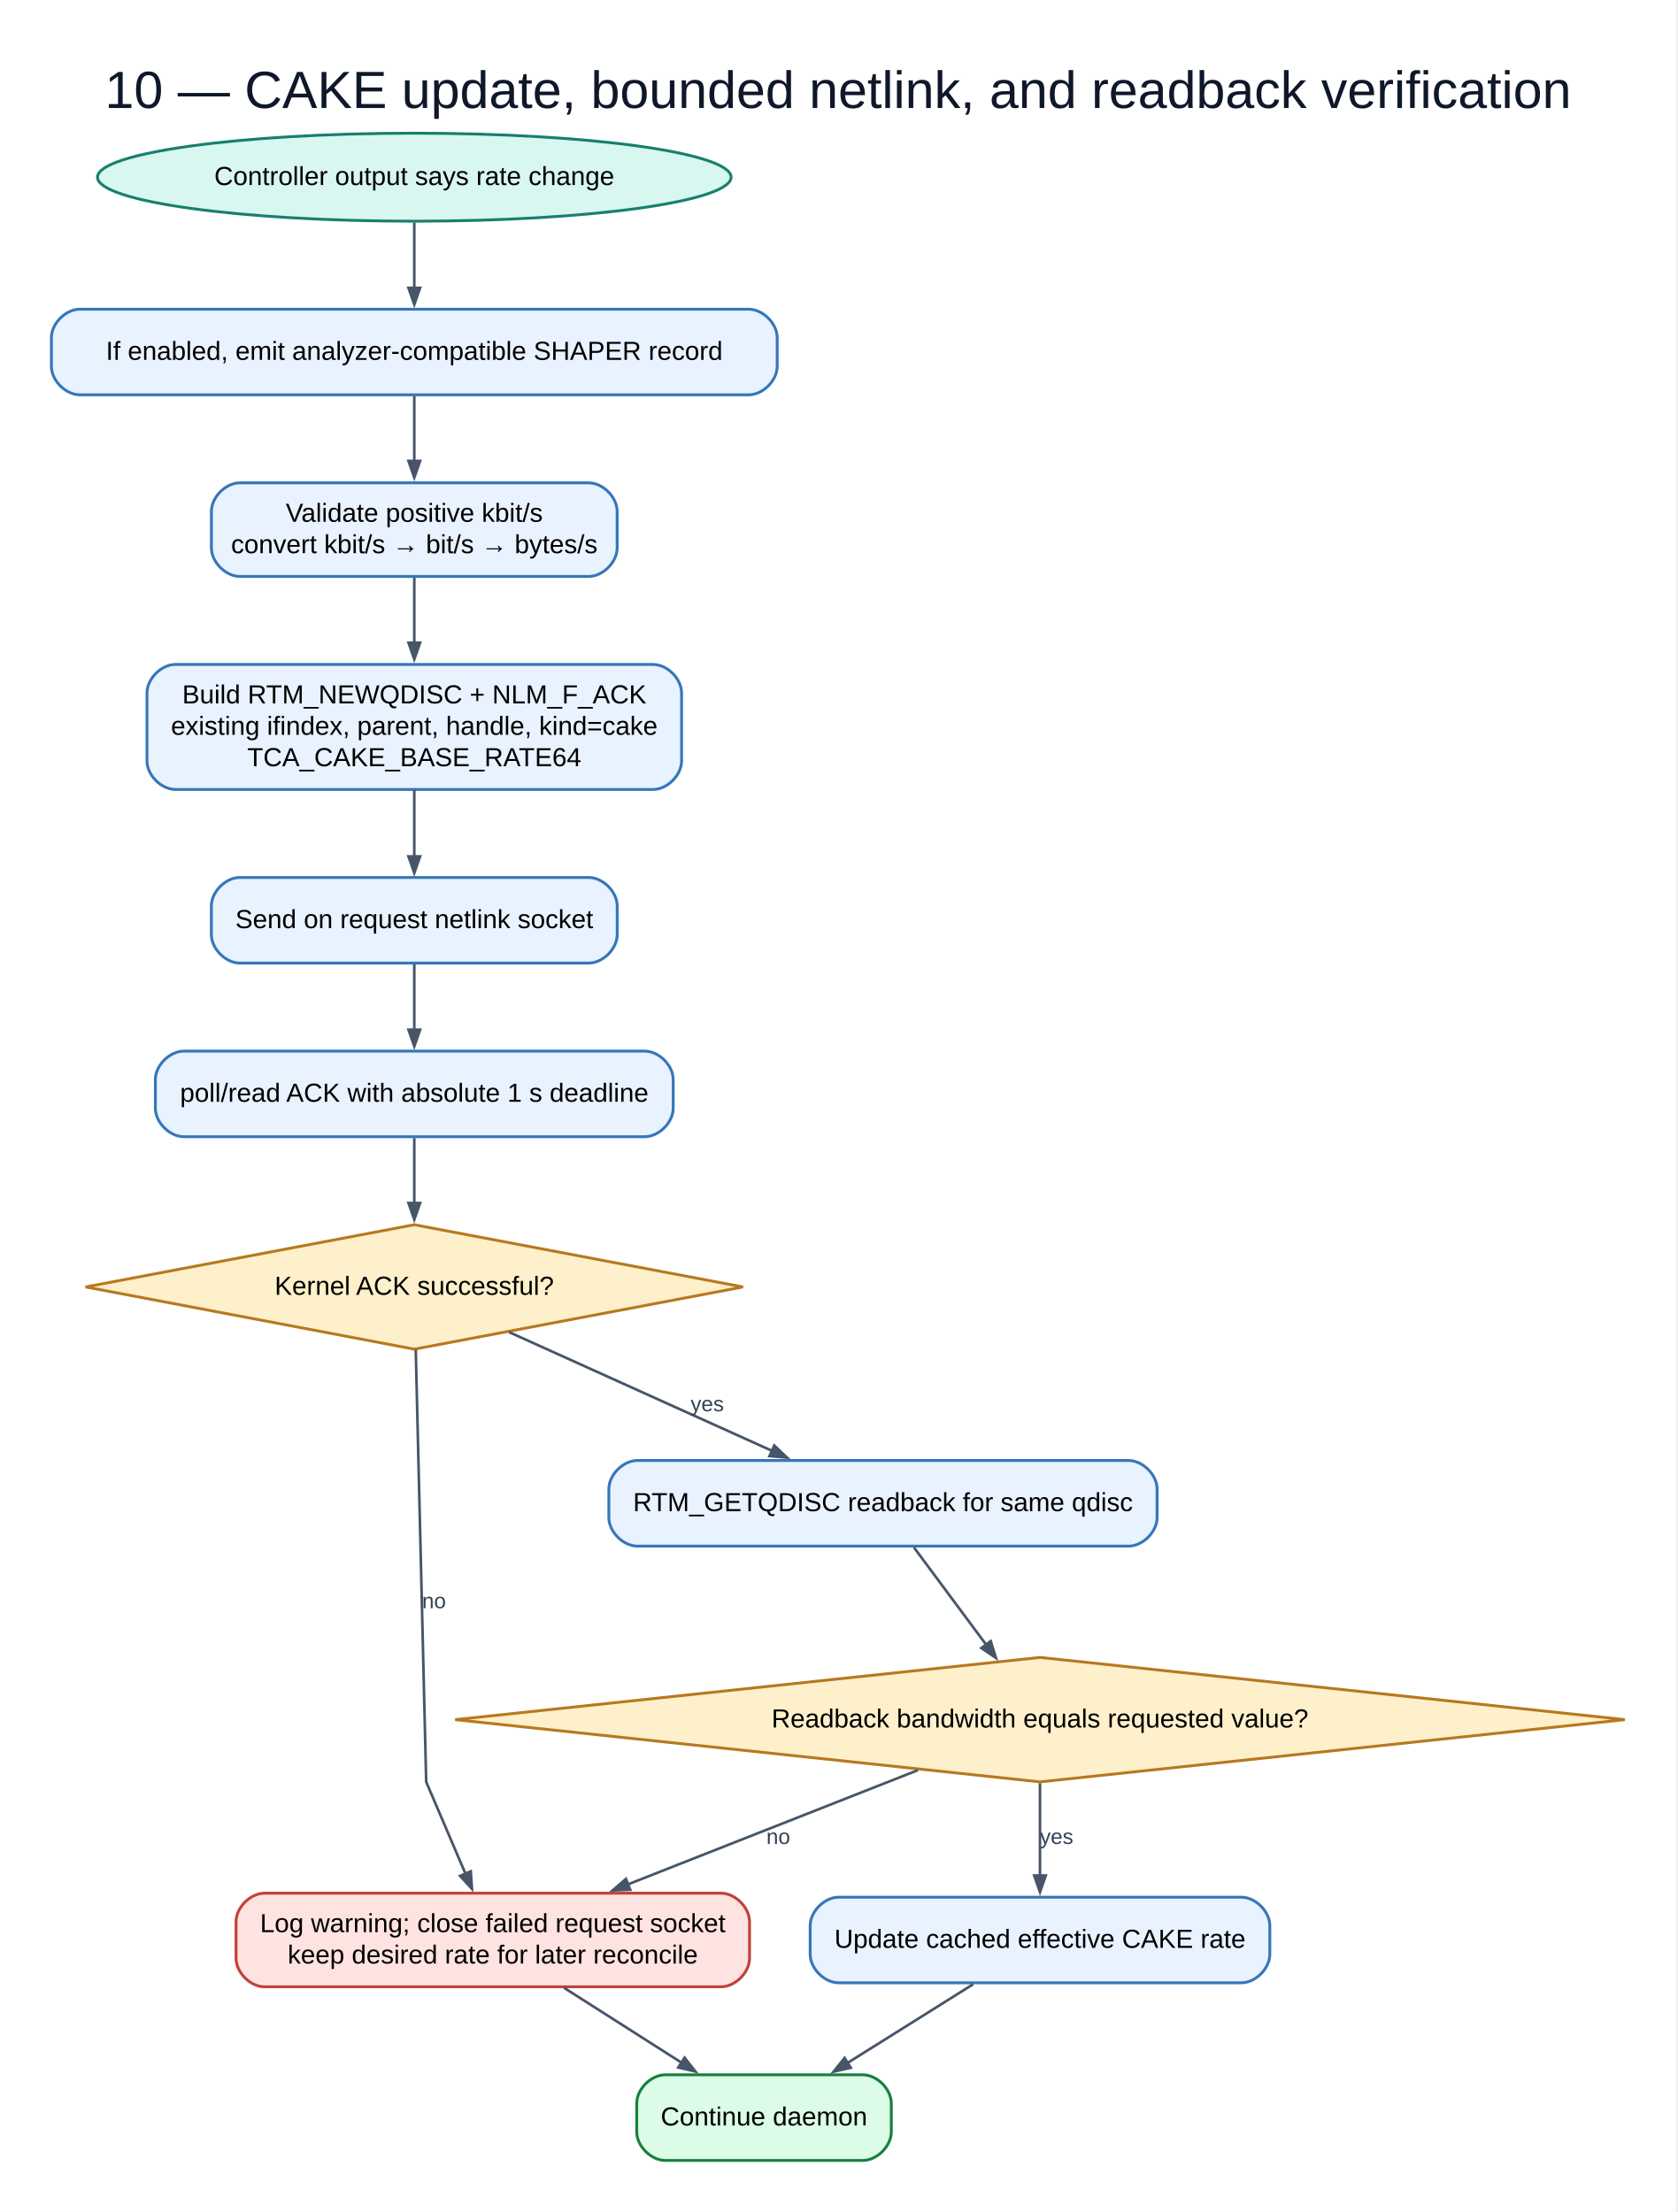
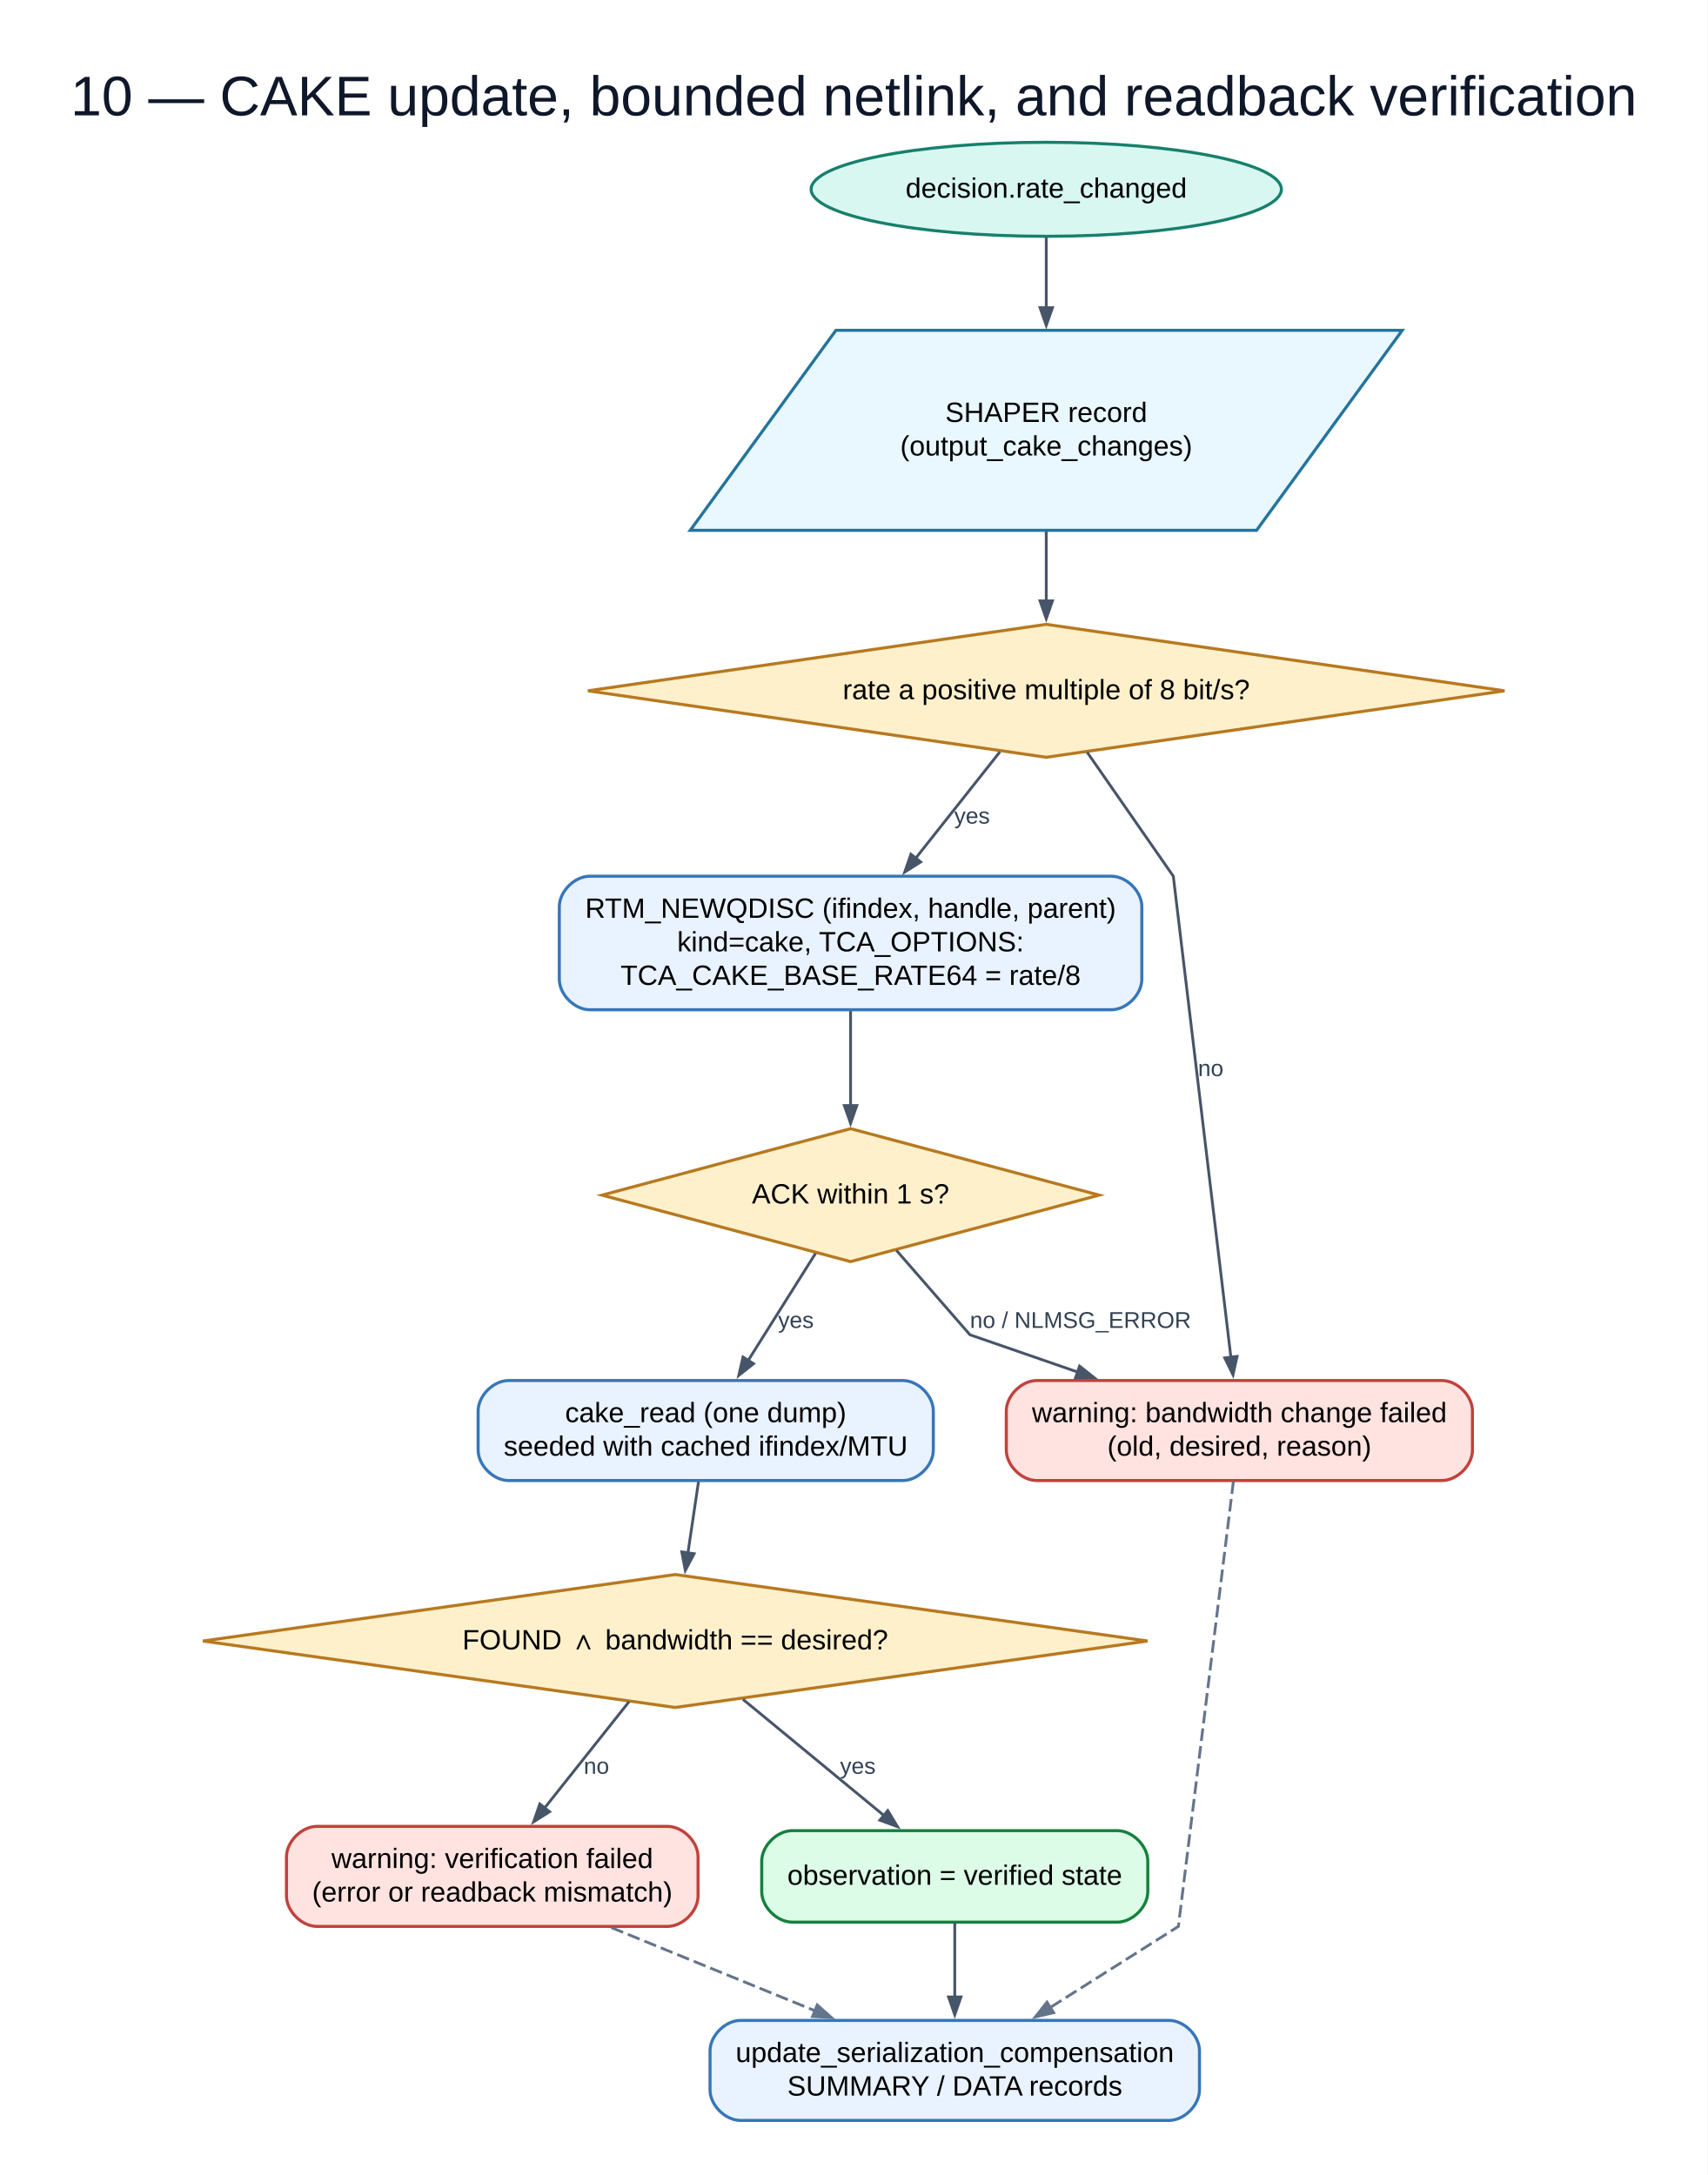
- <svg xmlns="http://www.w3.org/2000/svg" width="705pt" height="930pt" viewBox="0.00 0.00 705.00 930.00">
-   <g id="graph0" class="graph" transform="scale(1 1) rotate(0) translate(21.6 908.32)">
-     <polygon fill="white" stroke="none" points="-21.6,21.6 -21.6,-908.32 682.96,-908.32 682.96,21.6 -21.6,21.6" />
-     <text xml:space="preserve" text-anchor="middle" x="330.68" y="-862.92" font-family="Arial" font-size="22.00" fill="#0f172a">10 — CAKE update, bounded netlink, and readback verification</text>
+ <svg xmlns="http://www.w3.org/2000/svg" width="672pt" height="856pt" viewBox="0.00 0.00 672.00 856.00">
+   <g id="graph0" class="graph" transform="scale(1 1) rotate(0) translate(21.6 834.52)">
+     <polygon fill="white" stroke="none" points="-21.6,21.6 -21.6,-834.52 650.33,-834.52 650.33,21.6 -21.6,21.6" />
+     <text xml:space="preserve" text-anchor="middle" x="314.37" y="-789.12" font-family="Arial" font-size="22.00" fill="#0f172a">10 — CAKE update, bounded netlink, and readback verification</text>
    <g id="node1" class="node">
-       <ellipse fill="#d9f7f1" stroke="#17806d" stroke-width="1.2" cx="152.54" cy="-833.82" rx="133.16" ry="18.5" />
-       <text xml:space="preserve" text-anchor="middle" x="152.54" y="-830.52" font-family="Arial" font-size="11.00">Controller output says rate change</text>
+       <ellipse fill="#d9f7f1" stroke="#17806d" stroke-width="1.2" cx="390.12" cy="-760.02" rx="92.53" ry="18.5" />
+       <text xml:space="preserve" text-anchor="middle" x="390.12" y="-756.72" font-family="Arial" font-size="11.00">decision.rate_changed</text>
    </g>
    <g id="node2" class="node">
-       <path fill="#e9f2ff" stroke="#3676b9" stroke-width="1.2" d="M293.08,-778.32C293.08,-778.32 12,-778.32 12,-778.32 6,-778.32 0,-772.32 0,-766.32 0,-766.32 0,-754.32 0,-754.32 0,-748.32 6,-742.32 12,-742.32 12,-742.32 293.08,-742.32 293.08,-742.32 299.08,-742.32 305.08,-748.32 305.08,-754.32 305.08,-754.32 305.08,-766.32 305.08,-766.32 305.08,-772.32 299.08,-778.32 293.08,-778.32" />
-       <text xml:space="preserve" text-anchor="middle" x="152.54" y="-757.02" font-family="Arial" font-size="11.00">If enabled, emit analyzer-compatible SHAPER record</text>
+       <polygon fill="#e9f7ff" stroke="#24749c" stroke-width="1.2" points="530.21,-704.52 307.35,-704.52 250.02,-625.8 472.88,-625.8 530.21,-704.52" />
+       <text xml:space="preserve" text-anchor="middle" x="390.12" y="-668.46" font-family="Arial" font-size="11.00">SHAPER record</text>
+       <text xml:space="preserve" text-anchor="middle" x="390.12" y="-655.26" font-family="Arial" font-size="11.00">(output_cake_changes)</text>
    </g>
    <g id="edge1" class="edge">
-       <path fill="none" stroke="#475569" stroke-width="1.1" d="M152.54,-814.78C152.54,-806.37 152.54,-796.23 152.54,-787.04" />
-       <polygon fill="#475569" stroke="#475569" stroke-width="1.1" points="154.99,-787.28 152.54,-780.28 150.09,-787.28 154.99,-787.28" />
+       <path fill="none" stroke="#475569" stroke-width="1.1" d="M390.12,-741.11C390.12,-733.12 390.12,-723.3 390.12,-713.42" />
+       <polygon fill="#475569" stroke="#475569" stroke-width="1.1" points="392.57,-713.43 390.12,-706.43 387.67,-713.43 392.57,-713.43" />
    </g>
    <g id="node3" class="node">
-       <path fill="#e9f2ff" stroke="#3676b9" stroke-width="1.2" d="M225.81,-705.32C225.81,-705.32 79.26,-705.32 79.26,-705.32 73.26,-705.32 67.26,-699.32 67.26,-693.32 67.26,-693.32 67.26,-677.96 67.26,-677.96 67.26,-671.96 73.26,-665.96 79.26,-665.96 79.26,-665.96 225.81,-665.96 225.81,-665.96 231.81,-665.96 237.81,-671.96 237.81,-677.96 237.81,-677.96 237.81,-693.32 237.81,-693.32 237.81,-699.32 231.81,-705.32 225.81,-705.32" />
-       <text xml:space="preserve" text-anchor="middle" x="152.54" y="-688.94" font-family="Arial" font-size="11.00">Validate positive kbit/s</text>
-       <text xml:space="preserve" text-anchor="middle" x="152.54" y="-675.74" font-family="Arial" font-size="11.00">convert kbit/s → bit/s → bytes/s</text>
+       <polygon fill="#fff0cc" stroke="#b7791f" stroke-width="1.2" points="390.12,-588.8 209.76,-562.64 390.12,-536.48 570.47,-562.64 390.12,-588.8" />
+       <text xml:space="preserve" text-anchor="middle" x="390.12" y="-559.34" font-family="Arial" font-size="11.00">rate a positive multiple of 8 bit/s?</text>
    </g>
    <g id="edge2" class="edge">
-       <path fill="none" stroke="#475569" stroke-width="1.1" d="M152.54,-741.73C152.54,-733.51 152.54,-723.54 152.54,-714.35" />
-       <polygon fill="#475569" stroke="#475569" stroke-width="1.1" points="154.99,-714.52 152.54,-707.52 150.09,-714.52 154.99,-714.52" />
+       <path fill="none" stroke="#475569" stroke-width="1.1" d="M390.12,-625.3C390.12,-616.26 390.12,-606.71 390.12,-597.89" />
+       <polygon fill="#475569" stroke="#475569" stroke-width="1.1" points="392.57,-598.03 390.12,-591.03 387.67,-598.03 392.57,-598.03" />
    </g>
    <g id="node4" class="node">
-       <path fill="#e9f2ff" stroke="#3676b9" stroke-width="1.2" d="M252.89,-628.96C252.89,-628.96 52.18,-628.96 52.18,-628.96 46.18,-628.96 40.18,-622.96 40.18,-616.96 40.18,-616.96 40.18,-588.4 40.18,-588.4 40.18,-582.4 46.18,-576.4 52.18,-576.4 52.18,-576.4 252.89,-576.4 252.89,-576.4 258.89,-576.4 264.89,-582.4 264.89,-588.4 264.89,-588.4 264.89,-616.96 264.89,-616.96 264.89,-622.96 258.89,-628.96 252.89,-628.96" />
-       <text xml:space="preserve" text-anchor="middle" x="152.54" y="-612.58" font-family="Arial" font-size="11.00">Build RTM_NEWQDISC + NLM_F_ACK</text>
-       <text xml:space="preserve" text-anchor="middle" x="152.54" y="-599.38" font-family="Arial" font-size="11.00">existing ifindex, parent, handle, kind=cake</text>
-       <text xml:space="preserve" text-anchor="middle" x="152.54" y="-586.18" font-family="Arial" font-size="11.00">TCA_CAKE_BASE_RATE64</text>
+       <path fill="#e9f2ff" stroke="#3676b9" stroke-width="1.2" d="M415.73,-489.68C415.73,-489.68 210.5,-489.68 210.5,-489.68 204.5,-489.68 198.5,-483.68 198.5,-477.68 198.5,-477.68 198.5,-449.12 198.5,-449.12 198.5,-443.12 204.5,-437.12 210.5,-437.12 210.5,-437.12 415.73,-437.12 415.73,-437.12 421.73,-437.12 427.73,-443.12 427.73,-449.12 427.73,-449.12 427.73,-477.68 427.73,-477.68 427.73,-483.68 421.73,-489.68 415.73,-489.68" />
+       <text xml:space="preserve" text-anchor="middle" x="313.12" y="-473.3" font-family="Arial" font-size="11.00">RTM_NEWQDISC (ifindex, handle, parent)</text>
+       <text xml:space="preserve" text-anchor="middle" x="313.12" y="-460.1" font-family="Arial" font-size="11.00">kind=cake, TCA_OPTIONS:</text>
+       <text xml:space="preserve" text-anchor="middle" x="313.12" y="-446.9" font-family="Arial" font-size="11.00">TCA_CAKE_BASE_RATE64 = rate/8</text>
+     </g>
+     <g id="edge4" class="edge">
+       <path fill="none" stroke="#475569" stroke-width="1.1" d="M371.87,-538.6C361.93,-526.05 349.48,-510.32 338.6,-496.58" />
+       <polygon fill="#475569" stroke="#475569" stroke-width="1.1" points="340.7,-495.29 334.44,-491.32 336.86,-498.33 340.7,-495.29" />
+       <text xml:space="preserve" text-anchor="middle" x="360.93" y="-510.38" font-family="Arial" font-size="9.00" fill="#334155">yes</text>
+     </g>
+     <g id="node6" class="node">
+       <path fill="#ffe3e0" stroke="#c2413b" stroke-width="1.2" d="M545.84,-291.2C545.84,-291.2 386.4,-291.2 386.4,-291.2 380.4,-291.2 374.4,-285.2 374.4,-279.2 374.4,-279.2 374.4,-263.84 374.4,-263.84 374.4,-257.84 380.4,-251.84 386.4,-251.84 386.4,-251.84 545.84,-251.84 545.84,-251.84 551.84,-251.84 557.84,-257.84 557.84,-263.84 557.84,-263.84 557.84,-279.2 557.84,-279.2 557.84,-285.2 551.84,-291.2 545.84,-291.2" />
+       <text xml:space="preserve" text-anchor="middle" x="466.12" y="-274.82" font-family="Arial" font-size="11.00">warning: bandwidth change failed</text>
+       <text xml:space="preserve" text-anchor="middle" x="466.12" y="-261.62" font-family="Arial" font-size="11.00">(old, desired, reason)</text>
    </g>
    <g id="edge3" class="edge">
-       <path fill="none" stroke="#475569" stroke-width="1.1" d="M152.54,-665.45C152.54,-657.22 152.54,-647.34 152.54,-637.93" />
-       <polygon fill="#475569" stroke="#475569" stroke-width="1.1" points="154.99,-638.13 152.54,-631.13 150.09,-638.13 154.99,-638.13" />
+       <path fill="none" stroke="#475569" stroke-width="1.1" d="M406.21,-538.48C420.83,-517.44 440.12,-489.68 440.12,-489.68 440.12,-489.68 455.8,-358.73 462.8,-300.2" />
+       <polygon fill="#475569" stroke="#475569" stroke-width="1.1" points="465.21,-300.69 463.61,-293.44 460.35,-300.1 465.21,-300.69" />
+       <text xml:space="preserve" text-anchor="middle" x="454.85" y="-411.02" font-family="Arial" font-size="9.00" fill="#334155">no</text>
    </g>
    <g id="node5" class="node">
-       <path fill="#e9f2ff" stroke="#3676b9" stroke-width="1.2" d="M225.83,-539.4C225.83,-539.4 79.24,-539.4 79.24,-539.4 73.24,-539.4 67.24,-533.4 67.24,-527.4 67.24,-527.4 67.24,-515.4 67.24,-515.4 67.24,-509.4 73.24,-503.4 79.24,-503.4 79.24,-503.4 225.83,-503.4 225.83,-503.4 231.83,-503.4 237.83,-509.4 237.83,-515.4 237.83,-515.4 237.83,-527.4 237.83,-527.4 237.83,-533.4 231.83,-539.4 225.83,-539.4" />
-       <text xml:space="preserve" text-anchor="middle" x="152.54" y="-518.1" font-family="Arial" font-size="11.00">Send on request netlink socket</text>
-     </g>
-     <g id="edge4" class="edge">
-       <path fill="none" stroke="#475569" stroke-width="1.1" d="M152.54,-576.16C152.54,-567.2 152.54,-557.13 152.54,-548.15" />
-       <polygon fill="#475569" stroke="#475569" stroke-width="1.1" points="154.99,-548.27 152.54,-541.27 150.09,-548.27 154.99,-548.27" />
-     </g>
-     <g id="node6" class="node">
-       <path fill="#e9f2ff" stroke="#3676b9" stroke-width="1.2" d="M249.37,-466.4C249.37,-466.4 55.7,-466.4 55.7,-466.4 49.7,-466.4 43.7,-460.4 43.7,-454.4 43.7,-454.4 43.7,-442.4 43.7,-442.4 43.7,-436.4 49.7,-430.4 55.7,-430.4 55.7,-430.4 249.37,-430.4 249.37,-430.4 255.37,-430.4 261.37,-436.4 261.37,-442.4 261.37,-442.4 261.37,-454.4 261.37,-454.4 261.37,-460.4 255.37,-466.4 249.37,-466.4" />
-       <text xml:space="preserve" text-anchor="middle" x="152.54" y="-445.1" font-family="Arial" font-size="11.00">poll/read ACK with absolute 1 s deadline</text>
+       <polygon fill="#fff0cc" stroke="#b7791f" stroke-width="1.2" points="313.12,-390.32 215.31,-364.16 313.12,-338 410.92,-364.16 313.12,-390.32" />
+       <text xml:space="preserve" text-anchor="middle" x="313.12" y="-360.86" font-family="Arial" font-size="11.00">ACK within 1 s?</text>
    </g>
    <g id="edge5" class="edge">
-       <path fill="none" stroke="#475569" stroke-width="1.1" d="M152.54,-502.85C152.54,-494.51 152.54,-484.38 152.54,-475.18" />
-       <polygon fill="#475569" stroke="#475569" stroke-width="1.1" points="154.99,-475.41 152.54,-468.41 150.09,-475.41 154.99,-475.41" />
+       <path fill="none" stroke="#475569" stroke-width="1.1" d="M313.12,-436.6C313.12,-425.19 313.12,-411.61 313.12,-399.37" />
+       <polygon fill="#475569" stroke="#475569" stroke-width="1.1" points="315.57,-399.41 313.12,-392.41 310.67,-399.41 315.57,-399.41" />
+     </g>
+     <g id="edge6" class="edge">
+       <path fill="none" stroke="#475569" stroke-width="1.1" d="M331.14,-342.45C344.39,-327.23 360.09,-309.2 360.09,-309.2 360.09,-309.2 380,-302.31 402.56,-294.51" />
+       <polygon fill="#475569" stroke="#475569" stroke-width="1.1" points="403.23,-296.87 409.05,-292.26 401.63,-292.24 403.23,-296.87" />
+       <text xml:space="preserve" text-anchor="middle" x="403.6" y="-311.9" font-family="Arial" font-size="9.00" fill="#334155">no / NLMSG_ERROR</text>
    </g>
    <g id="node7" class="node">
-       <polygon fill="#fff0cc" stroke="#b7791f" stroke-width="1.2" points="152.54,-393.4 14.38,-367.24 152.54,-341.08 290.7,-367.24 152.54,-393.4" />
-       <text xml:space="preserve" text-anchor="middle" x="152.54" y="-363.94" font-family="Arial" font-size="11.00">Kernel ACK successful?</text>
+       <path fill="#e9f2ff" stroke="#3676b9" stroke-width="1.2" d="M333.68,-291.2C333.68,-291.2 178.55,-291.2 178.55,-291.2 172.55,-291.2 166.55,-285.2 166.55,-279.2 166.55,-279.2 166.55,-263.84 166.55,-263.84 166.55,-257.84 172.55,-251.84 178.55,-251.84 178.55,-251.84 333.68,-251.84 333.68,-251.84 339.68,-251.84 345.68,-257.84 345.68,-263.84 345.68,-263.84 345.68,-279.2 345.68,-279.2 345.68,-285.2 339.68,-291.2 333.68,-291.2" />
+       <text xml:space="preserve" text-anchor="middle" x="256.12" y="-274.82" font-family="Arial" font-size="11.00">cake_read (one dump)</text>
+       <text xml:space="preserve" text-anchor="middle" x="256.12" y="-261.62" font-family="Arial" font-size="11.00">seeded with cached ifindex/MTU</text>
    </g>
-     <g id="edge6" class="edge">
-       <path fill="none" stroke="#475569" stroke-width="1.1" d="M152.54,-429.83C152.54,-421.74 152.54,-411.85 152.54,-402.38" />
-       <polygon fill="#475569" stroke="#475569" stroke-width="1.1" points="154.99,-402.54 152.54,-395.54 150.09,-402.54 154.99,-402.54" />
+     <g id="edge7" class="edge">
+       <path fill="none" stroke="#475569" stroke-width="1.1" d="M299.32,-341.22C291.31,-328.49 281.17,-312.37 272.73,-298.94" />
+       <polygon fill="#475569" stroke="#475569" stroke-width="1.1" points="274.93,-297.83 269.13,-293.21 270.78,-300.44 274.93,-297.83" />
+       <text xml:space="preserve" text-anchor="middle" x="291.62" y="-311.9" font-family="Arial" font-size="9.00" fill="#334155">yes</text>
+     </g>
+     <g id="node11" class="node">
+       <path fill="#e9f2ff" stroke="#3676b9" stroke-width="1.2" d="M438.42,-39.36C438.42,-39.36 269.81,-39.36 269.81,-39.36 263.81,-39.36 257.81,-33.36 257.81,-27.36 257.81,-27.36 257.81,-12 257.81,-12 257.81,-6 263.81,0 269.81,0 269.81,0 438.42,0 438.42,0 444.42,0 450.42,-6 450.42,-12 450.42,-12 450.42,-27.36 450.42,-27.36 450.42,-33.36 444.42,-39.36 438.42,-39.36" />
+       <text xml:space="preserve" text-anchor="middle" x="354.12" y="-22.98" font-family="Arial" font-size="11.00">update_serialization_compensation</text>
+       <text xml:space="preserve" text-anchor="middle" x="354.12" y="-9.78" font-family="Arial" font-size="11.00">SUMMARY / DATA records</text>
+     </g>
+     <g id="edge12" class="edge">
+       <path fill="none" stroke="#64748b" stroke-width="1.1" stroke-dasharray="5,2" d="M463.77,-251.55C457.73,-202.69 442.12,-76.36 442.12,-76.36 442.12,-76.36 415.62,-59.6 391.71,-44.46" />
+       <polygon fill="#64748b" stroke="#64748b" stroke-width="1.1" points="393.03,-42.4 385.81,-40.73 390.41,-46.55 393.03,-42.4" />
    </g>
    <g id="node8" class="node">
-       <path fill="#ffe3e0" stroke="#c2413b" stroke-width="1.2" d="M281.45,-112.36C281.45,-112.36 89.62,-112.36 89.62,-112.36 83.62,-112.36 77.62,-106.36 77.62,-100.36 77.62,-100.36 77.62,-85 77.62,-85 77.62,-79 83.62,-73 89.62,-73 89.62,-73 281.45,-73 281.45,-73 287.45,-73 293.45,-79 293.45,-85 293.45,-85 293.45,-100.36 293.45,-100.36 293.45,-106.36 287.45,-112.36 281.45,-112.36" />
-       <text xml:space="preserve" text-anchor="middle" x="185.54" y="-95.98" font-family="Arial" font-size="11.00">Log warning; close failed request socket</text>
-       <text xml:space="preserve" text-anchor="middle" x="185.54" y="-82.78" font-family="Arial" font-size="11.00">keep desired rate for later reconcile</text>
+       <polygon fill="#fff0cc" stroke="#b7791f" stroke-width="1.2" points="244.12,-214.84 58.26,-188.68 244.12,-162.52 429.97,-188.68 244.12,-214.84" />
+       <text xml:space="preserve" text-anchor="middle" x="244.12" y="-185.38" font-family="Arial" font-size="11.00">FOUND ∧ bandwidth == desired?</text>
    </g>
-     <g id="edge7" class="edge">
-       <path fill="none" stroke="#475569" stroke-width="1.1" d="M153.15,-340.85C154.49,-285.55 157.54,-159.16 157.54,-159.16 157.54,-159.16 166.44,-138.33 174.21,-120.17" />
-       <polygon fill="#475569" stroke="#475569" stroke-width="1.1" points="176.28,-121.55 176.78,-114.15 171.78,-119.62 176.28,-121.55" />
-       <text xml:space="preserve" text-anchor="middle" x="160.84" y="-232.18" font-family="Arial" font-size="9.00" fill="#334155">no</text>
+     <g id="edge8" class="edge">
+       <path fill="none" stroke="#475569" stroke-width="1.1" d="M253.27,-251.36C252.03,-243 250.54,-232.93 249.12,-223.39" />
+       <polygon fill="#475569" stroke="#475569" stroke-width="1.1" points="251.55,-223.04 248.09,-216.47 246.7,-223.75 251.55,-223.04" />
    </g>
    <g id="node9" class="node">
-       <path fill="#e9f2ff" stroke="#3676b9" stroke-width="1.2" d="M452.76,-294.28C452.76,-294.28 246.32,-294.28 246.32,-294.28 240.32,-294.28 234.32,-288.28 234.32,-282.28 234.32,-282.28 234.32,-270.28 234.32,-270.28 234.32,-264.28 240.32,-258.28 246.32,-258.28 246.32,-258.28 452.76,-258.28 452.76,-258.28 458.76,-258.28 464.76,-264.28 464.76,-270.28 464.76,-270.28 464.76,-282.28 464.76,-282.28 464.76,-288.28 458.76,-294.28 452.76,-294.28" />
-       <text xml:space="preserve" text-anchor="middle" x="349.54" y="-272.98" font-family="Arial" font-size="11.00">RTM_GETQDISC readback for same qdisc</text>
+       <path fill="#ffe3e0" stroke="#c2413b" stroke-width="1.2" d="M241.1,-115.72C241.1,-115.72 103.13,-115.72 103.13,-115.72 97.13,-115.72 91.13,-109.72 91.13,-103.72 91.13,-103.72 91.13,-88.36 91.13,-88.36 91.13,-82.36 97.13,-76.36 103.13,-76.36 103.13,-76.36 241.1,-76.36 241.1,-76.36 247.1,-76.36 253.1,-82.36 253.1,-88.36 253.1,-88.36 253.1,-103.72 253.1,-103.72 253.1,-109.72 247.1,-115.72 241.1,-115.72" />
+       <text xml:space="preserve" text-anchor="middle" x="172.12" y="-99.34" font-family="Arial" font-size="11.00">warning: verification failed</text>
+       <text xml:space="preserve" text-anchor="middle" x="172.12" y="-86.14" font-family="Arial" font-size="11.00">(error or readback mismatch)</text>
    </g>
-     <g id="edge8" class="edge">
-       <path fill="none" stroke="#475569" stroke-width="1.1" d="M192.4,-348.24C224.36,-333.81 269.26,-313.53 302.88,-298.35" />
-       <polygon fill="#475569" stroke="#475569" stroke-width="1.1" points="303.85,-300.6 309.22,-295.49 301.83,-296.13 303.85,-300.6" />
-       <text xml:space="preserve" text-anchor="middle" x="275.69" y="-314.98" font-family="Arial" font-size="9.00" fill="#334155">yes</text>
+     <g id="edge9" class="edge">
+       <path fill="none" stroke="#475569" stroke-width="1.1" d="M225.95,-164.81C215.8,-152.04 203.13,-136.08 192.63,-122.86" />
+       <polygon fill="#475569" stroke="#475569" stroke-width="1.1" points="194.67,-121.49 188.39,-117.53 190.83,-124.54 194.67,-121.49" />
+       <text xml:space="preserve" text-anchor="middle" x="213.12" y="-136.42" font-family="Arial" font-size="9.00" fill="#334155">no</text>
    </g>
-     <g id="node12" class="node">
-       <path fill="#dcfce7" stroke="#15803d" stroke-width="1.2" d="M341.04,-36C341.04,-36 258.04,-36 258.04,-36 252.04,-36 246.04,-30 246.04,-24 246.04,-24 246.04,-12 246.04,-12 246.04,-6 252.04,0 258.04,0 258.04,0 341.04,0 341.04,0 347.04,0 353.04,-6 353.04,-12 353.04,-12 353.04,-24 353.04,-24 353.04,-30 347.04,-36 341.04,-36" />
-       <text xml:space="preserve" text-anchor="middle" x="299.54" y="-14.7" font-family="Arial" font-size="11.00">Continue daemon</text>
+     <g id="node10" class="node">
+       <path fill="#dcfce7" stroke="#15803d" stroke-width="1.2" d="M418.08,-114.04C418.08,-114.04 290.15,-114.04 290.15,-114.04 284.15,-114.04 278.15,-108.04 278.15,-102.04 278.15,-102.04 278.15,-90.04 278.15,-90.04 278.15,-84.04 284.15,-78.04 290.15,-78.04 290.15,-78.04 418.08,-78.04 418.08,-78.04 424.08,-78.04 430.08,-84.04 430.08,-90.04 430.08,-90.04 430.08,-102.04 430.08,-102.04 430.08,-108.04 424.08,-114.04 418.08,-114.04" />
+       <text xml:space="preserve" text-anchor="middle" x="354.12" y="-92.74" font-family="Arial" font-size="11.00">observation = verified state</text>
+     </g>
+     <g id="edge10" class="edge">
+       <path fill="none" stroke="#475569" stroke-width="1.1" d="M270.75,-165.74C287.58,-151.86 309.31,-133.96 326.36,-119.91" />
+       <polygon fill="#475569" stroke="#475569" stroke-width="1.1" points="327.75,-121.94 331.6,-115.6 324.64,-118.16 327.75,-121.94" />
+       <text xml:space="preserve" text-anchor="middle" x="315.97" y="-136.42" font-family="Arial" font-size="9.00" fill="#334155">yes</text>
    </g>
    <g id="edge13" class="edge">
-       <path fill="none" stroke="#475569" stroke-width="1.1" d="M215.49,-72.58C230.71,-62.88 249.27,-51.05 265.08,-40.97" />
-       <polygon fill="#475569" stroke="#475569" stroke-width="1.1" points="266.14,-43.2 270.72,-37.37 263.5,-39.07 266.14,-43.2" />
-     </g>
-     <g id="node10" class="node">
-       <polygon fill="#fff0cc" stroke="#b7791f" stroke-width="1.2" points="415.54,-211.48 169.72,-185.32 415.54,-159.16 661.36,-185.32 415.54,-211.48" />
-       <text xml:space="preserve" text-anchor="middle" x="415.54" y="-182.02" font-family="Arial" font-size="11.00">Readback bandwidth equals requested value?</text>
-     </g>
-     <g id="edge9" class="edge">
-       <path fill="none" stroke="#475569" stroke-width="1.1" d="M362.58,-257.7C371.21,-246.06 382.77,-230.48 392.89,-216.85" />
-       <polygon fill="#475569" stroke="#475569" stroke-width="1.1" points="394.83,-218.34 397.03,-211.26 390.89,-215.42 394.83,-218.34" />
+       <path fill="none" stroke="#64748b" stroke-width="1.1" stroke-dasharray="5,2" d="M218.99,-75.89C243.52,-65.87 273.69,-53.54 299.3,-43.08" />
+       <polygon fill="#64748b" stroke="#64748b" stroke-width="1.1" points="300,-45.44 305.55,-40.52 298.14,-40.9 300,-45.44" />
    </g>
    <g id="edge11" class="edge">
-       <path fill="none" stroke="#475569" stroke-width="1.1" d="M364.21,-164.09C327.99,-149.82 279.47,-130.7 242.14,-115.99" />
-       <polygon fill="#475569" stroke="#475569" stroke-width="1.1" points="243.31,-113.81 235.9,-113.53 241.51,-118.37 243.31,-113.81" />
-       <text xml:space="preserve" text-anchor="middle" x="305.54" y="-133.06" font-family="Arial" font-size="9.00" fill="#334155">no</text>
-     </g>
-     <g id="node11" class="node">
-       <path fill="#e9f2ff" stroke="#3676b9" stroke-width="1.2" d="M500.14,-110.68C500.14,-110.68 330.94,-110.68 330.94,-110.68 324.94,-110.68 318.94,-104.68 318.94,-98.68 318.94,-98.68 318.94,-86.68 318.94,-86.68 318.94,-80.68 324.94,-74.68 330.94,-74.68 330.94,-74.68 500.14,-74.68 500.14,-74.68 506.14,-74.68 512.14,-80.68 512.14,-86.68 512.14,-86.68 512.14,-98.68 512.14,-98.68 512.14,-104.68 506.14,-110.68 500.14,-110.68" />
-       <text xml:space="preserve" text-anchor="middle" x="415.54" y="-89.38" font-family="Arial" font-size="11.00">Update cached effective CAKE rate</text>
-     </g>
-     <g id="edge10" class="edge">
-       <path fill="none" stroke="#475569" stroke-width="1.1" d="M415.54,-158.59C415.54,-146.38 415.54,-131.81 415.54,-119.58" />
-       <polygon fill="#475569" stroke="#475569" stroke-width="1.1" points="417.99,-119.81 415.54,-112.81 413.09,-119.81 417.99,-119.81" />
-       <text xml:space="preserve" text-anchor="middle" x="422.54" y="-133.06" font-family="Arial" font-size="9.00" fill="#334155">yes</text>
-     </g>
-     <g id="edge12" class="edge">
-       <path fill="none" stroke="#475569" stroke-width="1.1" d="M387.46,-74.09C371.5,-64.09 351.38,-51.48 334.42,-40.85" />
-       <polygon fill="#475569" stroke="#475569" stroke-width="1.1" points="336,-38.96 328.77,-37.32 333.4,-43.11 336,-38.96" />
+       <path fill="none" stroke="#475569" stroke-width="1.1" d="M354.12,-77.79C354.12,-69.12 354.12,-58.4 354.12,-48.59" />
+       <polygon fill="#475569" stroke="#475569" stroke-width="1.1" points="356.57,-48.59 354.12,-41.59 351.67,-48.59 356.57,-48.59" />
    </g>
  </g>
</svg>
